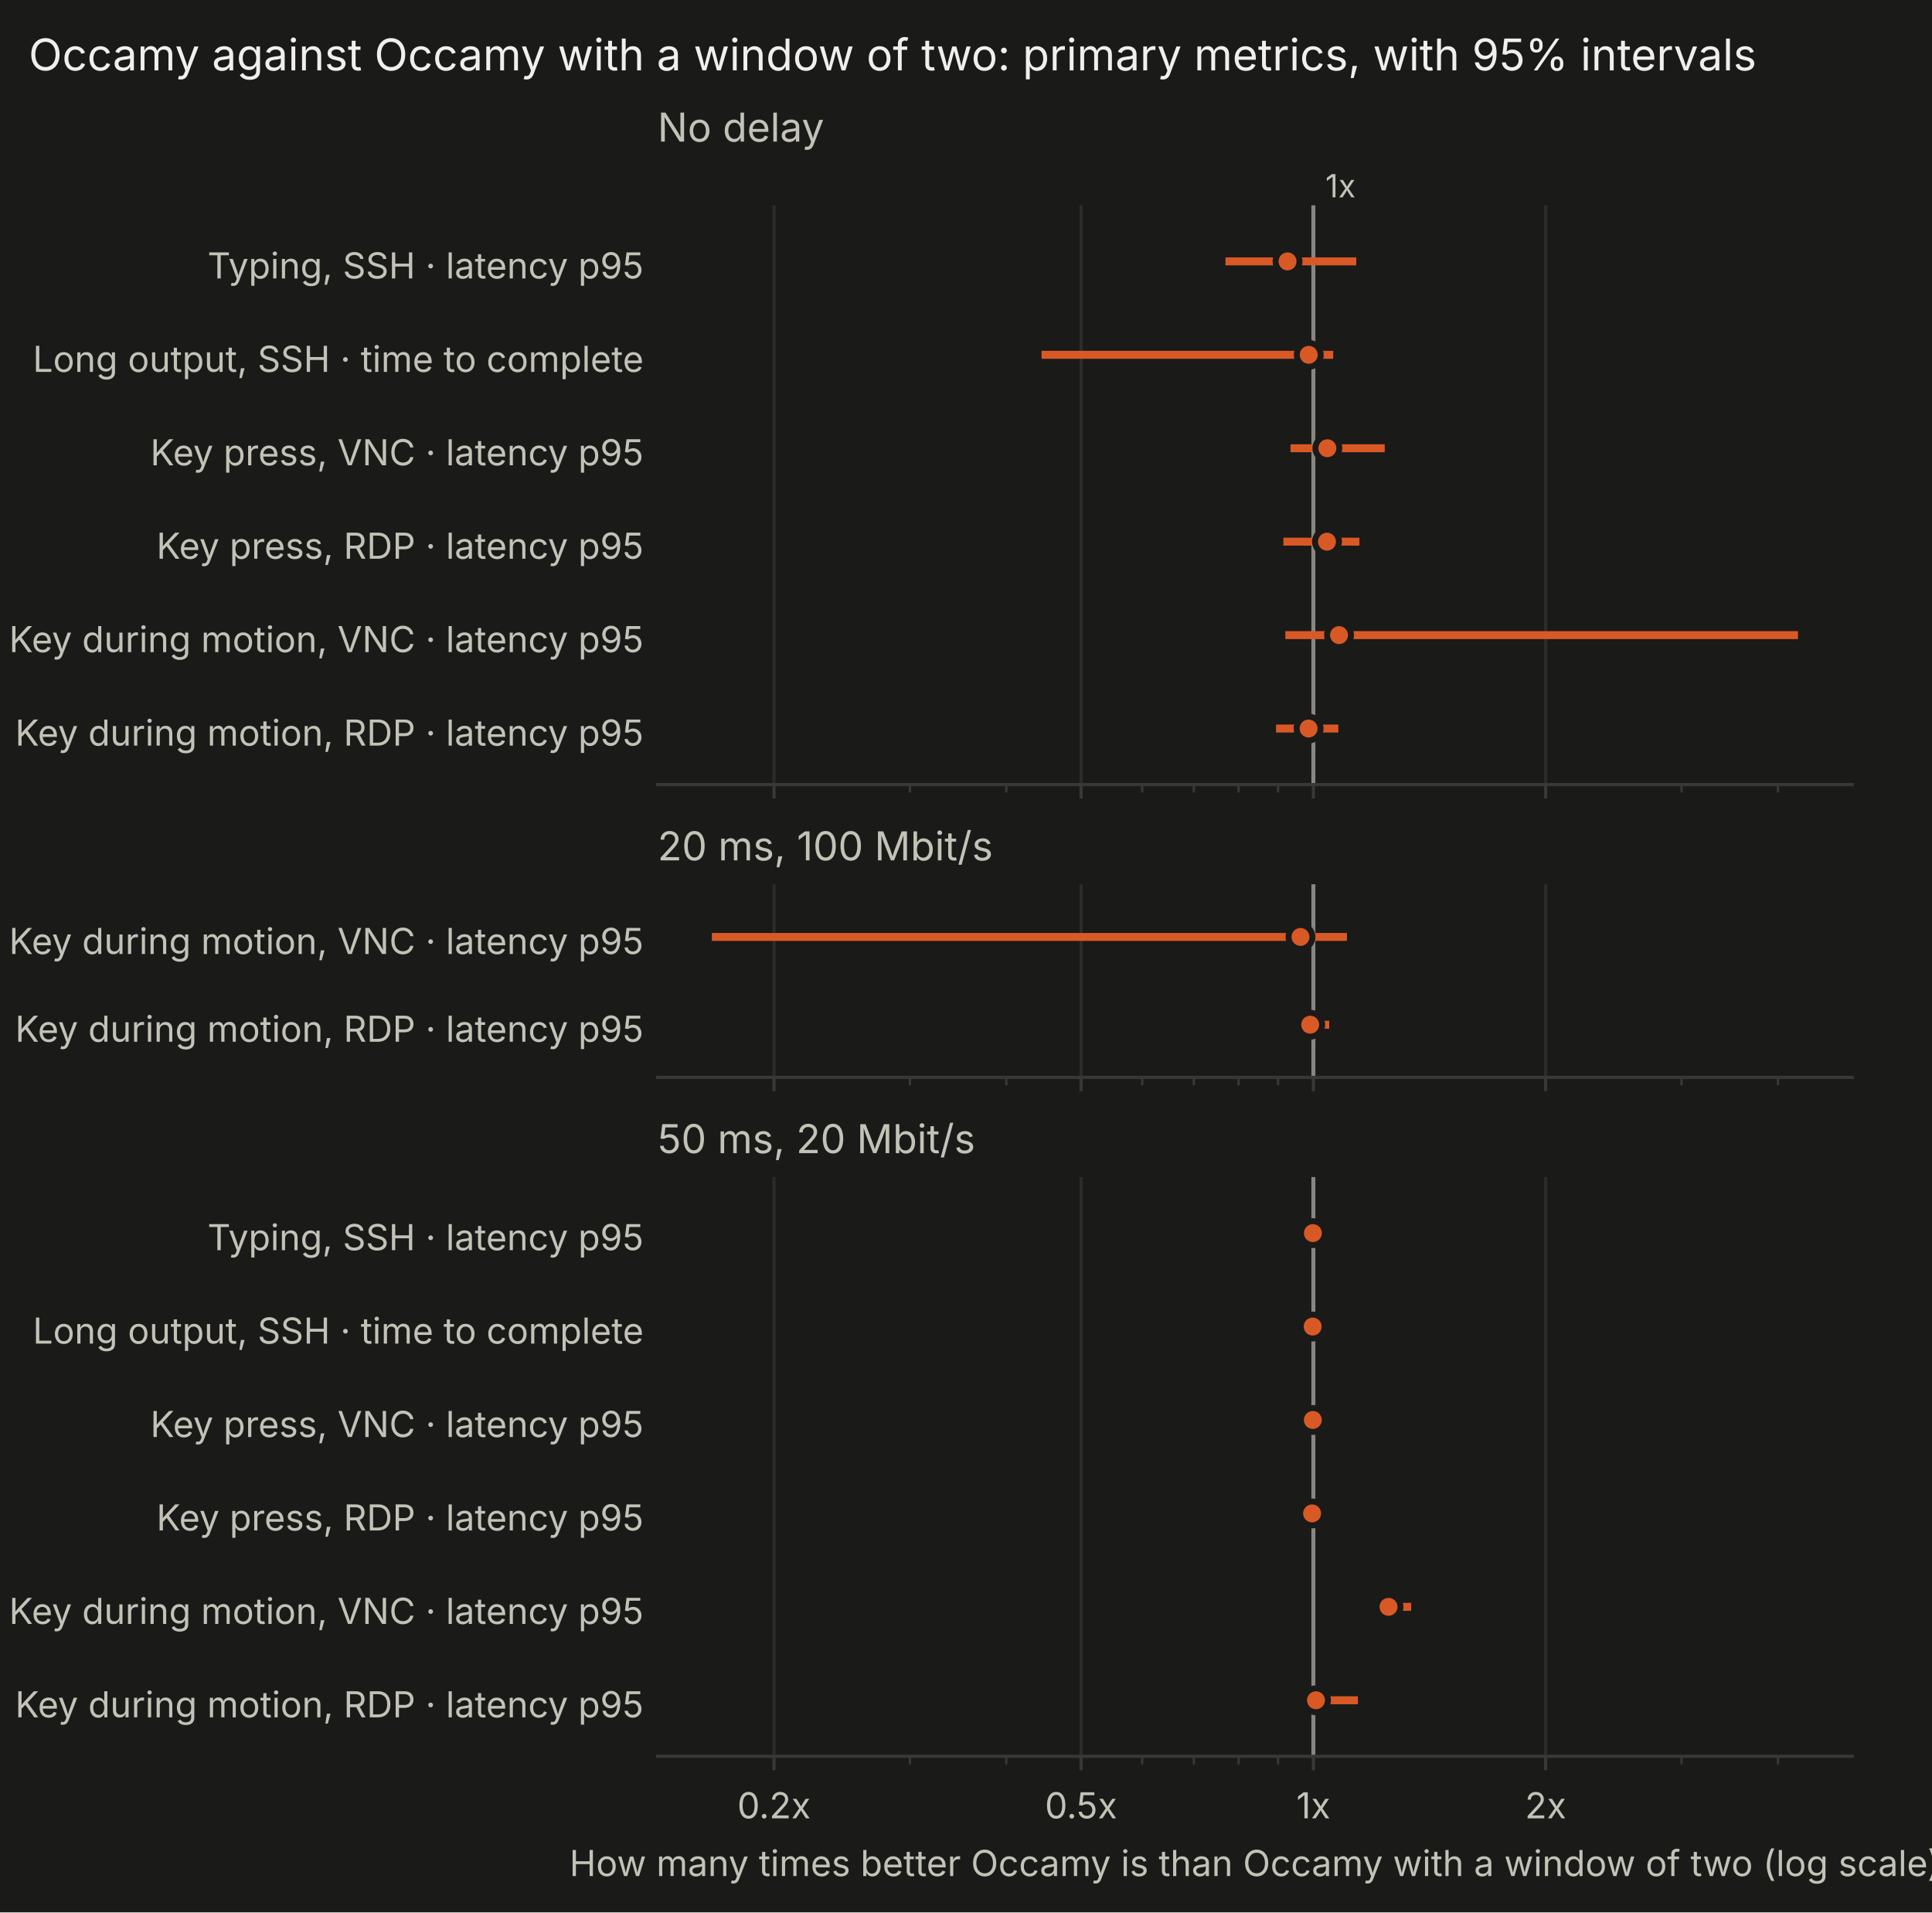
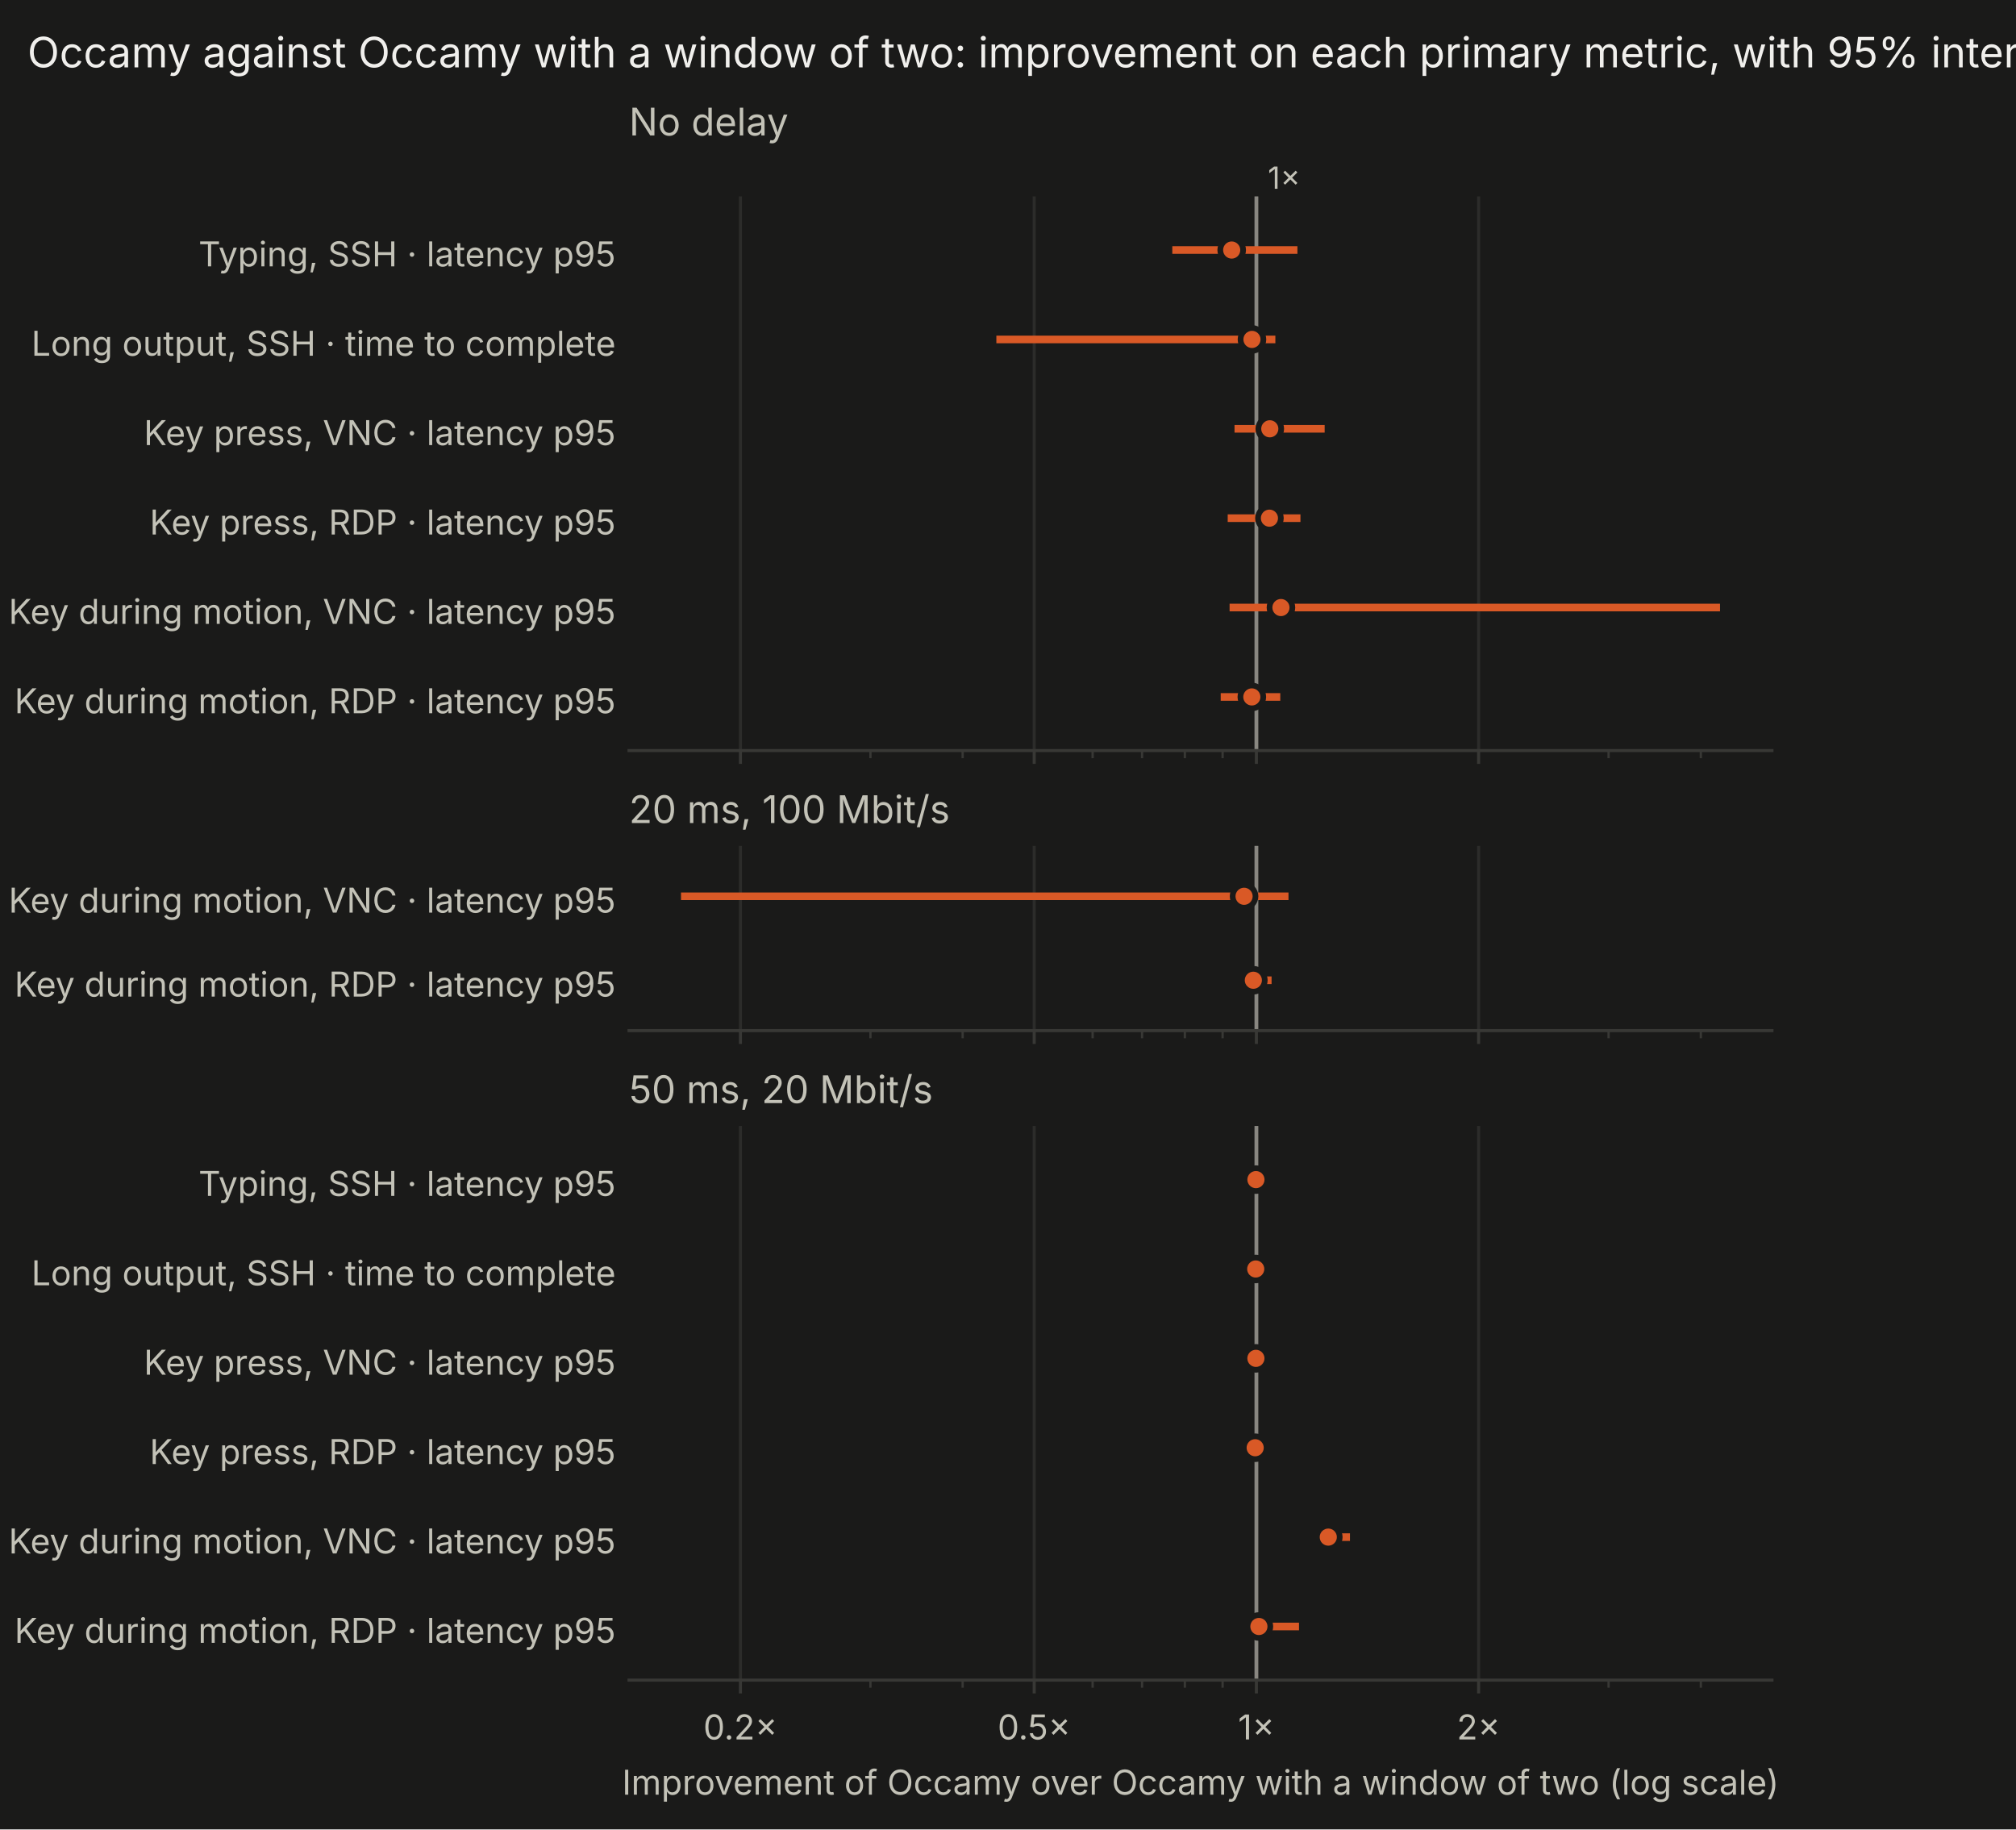
- <svg xmlns="http://www.w3.org/2000/svg" xmlns:xlink="http://www.w3.org/1999/xlink" width="485.004pt" height="480pt" viewBox="0 0 485.004 480" version="1.1">
+ <svg xmlns="http://www.w3.org/2000/svg" xmlns:xlink="http://www.w3.org/1999/xlink" width="529.04pt" height="480pt" viewBox="0 0 529.04 480" version="1.1">
  <defs>
    <style type="text/css">*{stroke-linejoin: round; stroke-linecap: butt}</style>
  </defs>
  <g id="figure_1">
    <g id="patch_1">
-       <path d="M 0 480  L 485.004 480  L 485.004 0  L 0 0  z " style="fill: #1a1a19" />
+       <path d="M 0 480  L 529.04 480  L 529.04 0  L 0 0  z " style="fill: #1a1a19" />
    </g>
    <g id="axes_1">
      <g id="patch_2">
        <path d="M 165.077 196.93  L 465 196.93  L 465 51.535  L 165.077 51.535  z " style="fill: #1a1a19" />
      </g>
      <g id="matplotlib.axis_1">
        <g id="xtick_1">
          <g id="line2d_1">
            <path d="M 194.308 196.93  L 194.308 51.535  " clip-path="url(#pcc8fb6ad8e)" style="fill: none; stroke: #2c2c2a; stroke-width: 0.8; stroke-linecap: square" />
          </g>
          <g id="line2d_2">
            <defs>
              <path id="mf6e2705bc7" d="M 0 0  L 0 3.5  " style="stroke: #383835; stroke-width: 0.8" />
            </defs>
            <g>
              <use xlink:href="#mf6e2705bc7" x="194.308" y="196.93" style="fill: #383835; stroke: #383835; stroke-width: 0.8" />
            </g>
          </g>
        </g>
        <g id="xtick_2">
          <g id="line2d_3">
            <path d="M 271.392 196.93  L 271.392 51.535  " clip-path="url(#pcc8fb6ad8e)" style="fill: none; stroke: #2c2c2a; stroke-width: 0.8; stroke-linecap: square" />
          </g>
          <g id="line2d_4">
            <g>
              <use xlink:href="#mf6e2705bc7" x="271.392" y="196.93" style="fill: #383835; stroke: #383835; stroke-width: 0.8" />
            </g>
          </g>
        </g>
        <g id="xtick_3">
          <g id="line2d_5">
            <path d="M 329.705 196.93  L 329.705 51.535  " clip-path="url(#pcc8fb6ad8e)" style="fill: none; stroke: #2c2c2a; stroke-width: 0.8; stroke-linecap: square" />
          </g>
          <g id="line2d_6">
            <g>
              <use xlink:href="#mf6e2705bc7" x="329.705" y="196.93" style="fill: #383835; stroke: #383835; stroke-width: 0.8" />
            </g>
          </g>
        </g>
        <g id="xtick_4">
          <g id="line2d_7">
            <path d="M 388.017 196.93  L 388.017 51.535  " clip-path="url(#pcc8fb6ad8e)" style="fill: none; stroke: #2c2c2a; stroke-width: 0.8; stroke-linecap: square" />
          </g>
          <g id="line2d_8">
            <g>
              <use xlink:href="#mf6e2705bc7" x="388.017" y="196.93" style="fill: #383835; stroke: #383835; stroke-width: 0.8" />
            </g>
          </g>
        </g>
        <g id="xtick_5">
          <g id="line2d_9">
            <defs>
              <path id="mfddab9a20a" d="M 0 0  L 0 2  " style="stroke: #383835; stroke-width: 0.6" />
            </defs>
            <g>
              <use xlink:href="#mfddab9a20a" x="228.418" y="196.93" style="fill: #383835; stroke: #383835; stroke-width: 0.6" />
            </g>
          </g>
        </g>
        <g id="xtick_6">
          <g id="line2d_10">
            <g>
              <use xlink:href="#mfddab9a20a" x="252.62" y="196.93" style="fill: #383835; stroke: #383835; stroke-width: 0.6" />
            </g>
          </g>
        </g>
        <g id="xtick_7">
          <g id="line2d_11">
            <g>
              <use xlink:href="#mfddab9a20a" x="286.731" y="196.93" style="fill: #383835; stroke: #383835; stroke-width: 0.6" />
            </g>
          </g>
        </g>
        <g id="xtick_8">
          <g id="line2d_12">
            <g>
              <use xlink:href="#mfddab9a20a" x="299.699" y="196.93" style="fill: #383835; stroke: #383835; stroke-width: 0.6" />
            </g>
          </g>
        </g>
        <g id="xtick_9">
          <g id="line2d_13">
            <g>
              <use xlink:href="#mfddab9a20a" x="310.933" y="196.93" style="fill: #383835; stroke: #383835; stroke-width: 0.6" />
            </g>
          </g>
        </g>
        <g id="xtick_10">
          <g id="line2d_14">
            <g>
              <use xlink:href="#mfddab9a20a" x="320.841" y="196.93" style="fill: #383835; stroke: #383835; stroke-width: 0.6" />
            </g>
          </g>
        </g>
        <g id="xtick_11">
          <g id="line2d_15">
            <g>
              <use xlink:href="#mfddab9a20a" x="422.128" y="196.93" style="fill: #383835; stroke: #383835; stroke-width: 0.6" />
            </g>
          </g>
        </g>
        <g id="xtick_12">
          <g id="line2d_16">
            <g>
              <use xlink:href="#mfddab9a20a" x="446.33" y="196.93" style="fill: #383835; stroke: #383835; stroke-width: 0.6" />
            </g>
          </g>
        </g>
      </g>
      <g id="matplotlib.axis_2">
        <g id="ytick_1">
          <g id="line2d_17" />
          <g id="text_1">
            <text style="font-size: 9px; font-family: 'Inter', 'Helvetica Neue', 'Arial', 'DejaVu Sans', sans-serif; text-anchor: end; fill: #c3c2b7" x="161.577" y="69.89" transform="rotate(-0 161.5774 69.88988)">Typing, SSH · latency p95</text>
          </g>
        </g>
        <g id="ytick_2">
          <g id="line2d_18" />
          <g id="text_2">
            <text style="font-size: 9px; font-family: 'Inter', 'Helvetica Neue', 'Arial', 'DejaVu Sans', sans-serif; text-anchor: end; fill: #c3c2b7" x="161.577" y="93.341" transform="rotate(-0 161.5774 93.34056)">Long output, SSH · time to complete</text>
          </g>
        </g>
        <g id="ytick_3">
          <g id="line2d_19" />
          <g id="text_3">
            <text style="font-size: 9px; font-family: 'Inter', 'Helvetica Neue', 'Arial', 'DejaVu Sans', sans-serif; text-anchor: end; fill: #c3c2b7" x="161.577" y="116.791" transform="rotate(-0 161.5774 116.7912)">Key press, VNC · latency p95</text>
          </g>
        </g>
        <g id="ytick_4">
          <g id="line2d_20" />
          <g id="text_4">
            <text style="font-size: 9px; font-family: 'Inter', 'Helvetica Neue', 'Arial', 'DejaVu Sans', sans-serif; text-anchor: end; fill: #c3c2b7" x="161.577" y="140.242" transform="rotate(-0 161.5774 140.2419)">Key press, RDP · latency p95</text>
          </g>
        </g>
        <g id="ytick_5">
          <g id="line2d_21" />
          <g id="text_5">
            <text style="font-size: 9px; font-family: 'Inter', 'Helvetica Neue', 'Arial', 'DejaVu Sans', sans-serif; text-anchor: end; fill: #c3c2b7" x="161.577" y="163.693" transform="rotate(-0 161.5774 163.6926)">Key during motion, VNC · latency p95</text>
          </g>
        </g>
        <g id="ytick_6">
          <g id="line2d_22" />
          <g id="text_6">
            <text style="font-size: 9px; font-family: 'Inter', 'Helvetica Neue', 'Arial', 'DejaVu Sans', sans-serif; text-anchor: end; fill: #c3c2b7" x="161.577" y="187.143" transform="rotate(-0 161.5774 187.1433)">Key during motion, RDP · latency p95</text>
          </g>
        </g>
      </g>
      <g id="line2d_23">
        <path d="M 329.705 196.93  L 329.705 51.535  " clip-path="url(#pcc8fb6ad8e)" style="fill: none; stroke: #898781; stroke-linecap: square" />
      </g>
      <g id="LineCollection_1">
        <path d="M 307.638 65.606  L 340.47 65.606  " clip-path="url(#pcc8fb6ad8e)" style="fill: none; stroke: #d95926; stroke-width: 2" />
        <path d="M 261.466 89.057  L 334.684 89.057  " clip-path="url(#pcc8fb6ad8e)" style="fill: none; stroke: #d95926; stroke-width: 2" />
        <path d="M 323.966 112.507  L 347.618 112.507  " clip-path="url(#pcc8fb6ad8e)" style="fill: none; stroke: #d95926; stroke-width: 2" />
        <path d="M 322.175 135.958  L 341.268 135.958  " clip-path="url(#pcc8fb6ad8e)" style="fill: none; stroke: #d95926; stroke-width: 2" />
        <path d="M 322.67 159.409  L 451.367 159.409  " clip-path="url(#pcc8fb6ad8e)" style="fill: none; stroke: #d95926; stroke-width: 2" />
        <path d="M 320.339 182.859  L 335.971 182.859  " clip-path="url(#pcc8fb6ad8e)" style="fill: none; stroke: #d95926; stroke-width: 2" />
      </g>
      <g id="patch_3">
        <path d="M 165.077 196.93  L 465 196.93  " style="fill: none; stroke: #383835; stroke-width: 0.8; stroke-linejoin: miter; stroke-linecap: square" />
      </g>
      <g id="PathCollection_1">
        <defs>
          <path id="mf81dccd385" d="M 0 3  C 0.796 3 1.559 2.684 2.121 2.121  C 2.684 1.559 3 0.796 3 0  C 3 -0.796 2.684 -1.559 2.121 -2.121  C 1.559 -2.684 0.796 -3 0 -3  C -0.796 -3 -1.559 -2.684 -2.121 -2.121  C -2.684 -1.559 -3 -0.796 -3 0  C -3 0.796 -2.684 1.559 -2.121 2.121  C -1.559 2.684 -0.796 3 0 3  z " style="stroke: #1a1a19; stroke-width: 1.5" />
        </defs>
        <g clip-path="url(#pcc8fb6ad8e)">
          <use xlink:href="#mf81dccd385" x="323.221" y="65.606" style="fill: #d95926; stroke: #1a1a19; stroke-width: 1.5" />
          <use xlink:href="#mf81dccd385" x="328.543" y="89.057" style="fill: #d95926; stroke: #1a1a19; stroke-width: 1.5" />
          <use xlink:href="#mf81dccd385" x="333.219" y="112.507" style="fill: #d95926; stroke: #1a1a19; stroke-width: 1.5" />
          <use xlink:href="#mf81dccd385" x="333.125" y="135.958" style="fill: #d95926; stroke: #1a1a19; stroke-width: 1.5" />
          <use xlink:href="#mf81dccd385" x="336.148" y="159.409" style="fill: #d95926; stroke: #1a1a19; stroke-width: 1.5" />
          <use xlink:href="#mf81dccd385" x="328.507" y="182.859" style="fill: #d95926; stroke: #1a1a19; stroke-width: 1.5" />
        </g>
      </g>
      <g id="text_7">
-         <text style="font-size: 8px; font-family: 'Inter', 'Helvetica Neue', 'Arial', 'DejaVu Sans', sans-serif; text-anchor: start; fill: #c3c2b7" x="332.705" y="49.535" transform="rotate(-0 332.705 49.53548)">1x</text>
+         <text style="font-size: 8px; font-family: 'Inter', 'Helvetica Neue', 'Arial', 'DejaVu Sans', sans-serif; text-anchor: start; fill: #c3c2b7" x="332.705" y="49.535" transform="rotate(-0 332.705 49.53548)">1×</text>
      </g>
      <g id="text_8">
        <text style="font-size: 10px; font-family: 'Inter', 'Helvetica Neue', 'Arial', 'DejaVu Sans', sans-serif; text-anchor: start; fill: #c3c2b7" x="165.077" y="35.535" transform="rotate(-0 165.0774 35.53548)">No delay</text>
      </g>
    </g>
    <g id="axes_2">
      <g id="patch_4">
        <path d="M 165.077 270.415  L 465 270.415  L 465 221.95  L 165.077 221.95  z " style="fill: #1a1a19" />
      </g>
      <g id="matplotlib.axis_3">
        <g id="xtick_13">
          <g id="line2d_24">
            <path d="M 194.308 270.415  L 194.308 221.95  " clip-path="url(#p54099bbfd4)" style="fill: none; stroke: #2c2c2a; stroke-width: 0.8; stroke-linecap: square" />
          </g>
          <g id="line2d_25">
            <g>
              <use xlink:href="#mf6e2705bc7" x="194.308" y="270.415" style="fill: #383835; stroke: #383835; stroke-width: 0.8" />
            </g>
          </g>
        </g>
        <g id="xtick_14">
          <g id="line2d_26">
            <path d="M 271.392 270.415  L 271.392 221.95  " clip-path="url(#p54099bbfd4)" style="fill: none; stroke: #2c2c2a; stroke-width: 0.8; stroke-linecap: square" />
          </g>
          <g id="line2d_27">
            <g>
              <use xlink:href="#mf6e2705bc7" x="271.392" y="270.415" style="fill: #383835; stroke: #383835; stroke-width: 0.8" />
            </g>
          </g>
        </g>
        <g id="xtick_15">
          <g id="line2d_28">
            <path d="M 329.705 270.415  L 329.705 221.95  " clip-path="url(#p54099bbfd4)" style="fill: none; stroke: #2c2c2a; stroke-width: 0.8; stroke-linecap: square" />
          </g>
          <g id="line2d_29">
            <g>
              <use xlink:href="#mf6e2705bc7" x="329.705" y="270.415" style="fill: #383835; stroke: #383835; stroke-width: 0.8" />
            </g>
          </g>
        </g>
        <g id="xtick_16">
          <g id="line2d_30">
            <path d="M 388.017 270.415  L 388.017 221.95  " clip-path="url(#p54099bbfd4)" style="fill: none; stroke: #2c2c2a; stroke-width: 0.8; stroke-linecap: square" />
          </g>
          <g id="line2d_31">
            <g>
              <use xlink:href="#mf6e2705bc7" x="388.017" y="270.415" style="fill: #383835; stroke: #383835; stroke-width: 0.8" />
            </g>
          </g>
        </g>
        <g id="xtick_17">
          <g id="line2d_32">
            <g>
              <use xlink:href="#mfddab9a20a" x="228.418" y="270.415" style="fill: #383835; stroke: #383835; stroke-width: 0.6" />
            </g>
          </g>
        </g>
        <g id="xtick_18">
          <g id="line2d_33">
            <g>
              <use xlink:href="#mfddab9a20a" x="252.62" y="270.415" style="fill: #383835; stroke: #383835; stroke-width: 0.6" />
            </g>
          </g>
        </g>
        <g id="xtick_19">
          <g id="line2d_34">
            <g>
              <use xlink:href="#mfddab9a20a" x="286.731" y="270.415" style="fill: #383835; stroke: #383835; stroke-width: 0.6" />
            </g>
          </g>
        </g>
        <g id="xtick_20">
          <g id="line2d_35">
            <g>
              <use xlink:href="#mfddab9a20a" x="299.699" y="270.415" style="fill: #383835; stroke: #383835; stroke-width: 0.6" />
            </g>
          </g>
        </g>
        <g id="xtick_21">
          <g id="line2d_36">
            <g>
              <use xlink:href="#mfddab9a20a" x="310.933" y="270.415" style="fill: #383835; stroke: #383835; stroke-width: 0.6" />
            </g>
          </g>
        </g>
        <g id="xtick_22">
          <g id="line2d_37">
            <g>
              <use xlink:href="#mfddab9a20a" x="320.841" y="270.415" style="fill: #383835; stroke: #383835; stroke-width: 0.6" />
            </g>
          </g>
        </g>
        <g id="xtick_23">
          <g id="line2d_38">
            <g>
              <use xlink:href="#mfddab9a20a" x="422.128" y="270.415" style="fill: #383835; stroke: #383835; stroke-width: 0.6" />
            </g>
          </g>
        </g>
        <g id="xtick_24">
          <g id="line2d_39">
            <g>
              <use xlink:href="#mfddab9a20a" x="446.33" y="270.415" style="fill: #383835; stroke: #383835; stroke-width: 0.6" />
            </g>
          </g>
        </g>
      </g>
      <g id="matplotlib.axis_4">
        <g id="ytick_7">
          <g id="line2d_40" />
          <g id="text_9">
            <text style="font-size: 9px; font-family: 'Inter', 'Helvetica Neue', 'Arial', 'DejaVu Sans', sans-serif; text-anchor: end; fill: #c3c2b7" x="161.577" y="239.452" transform="rotate(-0 161.5774 239.4518)">Key during motion, VNC · latency p95</text>
          </g>
        </g>
        <g id="ytick_8">
          <g id="line2d_41" />
          <g id="text_10">
            <text style="font-size: 9px; font-family: 'Inter', 'Helvetica Neue', 'Arial', 'DejaVu Sans', sans-serif; text-anchor: end; fill: #c3c2b7" x="161.577" y="261.481" transform="rotate(-0 161.5774 261.4812)">Key during motion, RDP · latency p95</text>
          </g>
        </g>
      </g>
      <g id="line2d_42">
        <path d="M 329.705 270.415  L 329.705 221.95  " clip-path="url(#p54099bbfd4)" style="fill: none; stroke: #898781; stroke-linecap: square" />
      </g>
      <g id="LineCollection_2">
        <path d="M 178.71 235.168  L 338.127 235.168  " clip-path="url(#p54099bbfd4)" style="fill: none; stroke: #d95926; stroke-width: 2" />
        <path d="M 327.438 257.197  L 333.688 257.197  " clip-path="url(#p54099bbfd4)" style="fill: none; stroke: #d95926; stroke-width: 2" />
      </g>
      <g id="patch_5">
        <path d="M 165.077 270.415  L 465 270.415  " style="fill: none; stroke: #383835; stroke-width: 0.8; stroke-linejoin: miter; stroke-linecap: square" />
      </g>
      <g id="PathCollection_2">
        <g clip-path="url(#p54099bbfd4)">
          <use xlink:href="#mf81dccd385" x="326.471" y="235.168" style="fill: #d95926; stroke: #1a1a19; stroke-width: 1.5" />
          <use xlink:href="#mf81dccd385" x="328.905" y="257.197" style="fill: #d95926; stroke: #1a1a19; stroke-width: 1.5" />
        </g>
      </g>
      <g id="text_11">
        <text style="font-size: 10px; font-family: 'Inter', 'Helvetica Neue', 'Arial', 'DejaVu Sans', sans-serif; text-anchor: start; fill: #c3c2b7" x="165.077" y="215.95" transform="rotate(-0 165.0774 215.9501)">20 ms, 100 Mbit/s</text>
      </g>
    </g>
    <g id="axes_3">
      <g id="patch_6">
        <path d="M 165.077 440.83  L 465 440.83  L 465 295.435  L 165.077 295.435  z " style="fill: #1a1a19" />
      </g>
      <g id="matplotlib.axis_5">
        <g id="xtick_25">
          <g id="line2d_43">
            <path d="M 194.308 440.83  L 194.308 295.435  " clip-path="url(#p25b4d6d52e)" style="fill: none; stroke: #2c2c2a; stroke-width: 0.8; stroke-linecap: square" />
          </g>
          <g id="line2d_44">
            <g>
              <use xlink:href="#mf6e2705bc7" x="194.308" y="440.83" style="fill: #383835; stroke: #383835; stroke-width: 0.8" />
            </g>
          </g>
          <g id="text_12">
-             <text style="font-size: 9px; font-family: 'Inter', 'Helvetica Neue', 'Arial', 'DejaVu Sans', sans-serif; text-anchor: middle; fill: #c3c2b7" x="194.308" y="456.398" transform="rotate(-0 194.3076 456.3975)">0.2x</text>
+             <text style="font-size: 9px; font-family: 'Inter', 'Helvetica Neue', 'Arial', 'DejaVu Sans', sans-serif; text-anchor: middle; fill: #c3c2b7" x="194.308" y="456.398" transform="rotate(-0 194.3076 456.3975)">0.2×</text>
          </g>
        </g>
        <g id="xtick_26">
          <g id="line2d_45">
            <path d="M 271.392 440.83  L 271.392 295.435  " clip-path="url(#p25b4d6d52e)" style="fill: none; stroke: #2c2c2a; stroke-width: 0.8; stroke-linecap: square" />
          </g>
          <g id="line2d_46">
            <g>
              <use xlink:href="#mf6e2705bc7" x="271.392" y="440.83" style="fill: #383835; stroke: #383835; stroke-width: 0.8" />
            </g>
          </g>
          <g id="text_13">
-             <text style="font-size: 9px; font-family: 'Inter', 'Helvetica Neue', 'Arial', 'DejaVu Sans', sans-serif; text-anchor: middle; fill: #c3c2b7" x="271.392" y="456.398" transform="rotate(-0 271.3925 456.3975)">0.5x</text>
+             <text style="font-size: 9px; font-family: 'Inter', 'Helvetica Neue', 'Arial', 'DejaVu Sans', sans-serif; text-anchor: middle; fill: #c3c2b7" x="271.392" y="456.398" transform="rotate(-0 271.3925 456.3975)">0.5×</text>
          </g>
        </g>
        <g id="xtick_27">
          <g id="line2d_47">
            <path d="M 329.705 440.83  L 329.705 295.435  " clip-path="url(#p25b4d6d52e)" style="fill: none; stroke: #2c2c2a; stroke-width: 0.8; stroke-linecap: square" />
          </g>
          <g id="line2d_48">
            <g>
              <use xlink:href="#mf6e2705bc7" x="329.705" y="440.83" style="fill: #383835; stroke: #383835; stroke-width: 0.8" />
            </g>
          </g>
          <g id="text_14">
-             <text style="font-size: 9px; font-family: 'Inter', 'Helvetica Neue', 'Arial', 'DejaVu Sans', sans-serif; text-anchor: middle; fill: #c3c2b7" x="329.705" y="456.398" transform="rotate(-0 329.705 456.3975)">1x</text>
+             <text style="font-size: 9px; font-family: 'Inter', 'Helvetica Neue', 'Arial', 'DejaVu Sans', sans-serif; text-anchor: middle; fill: #c3c2b7" x="329.705" y="456.398" transform="rotate(-0 329.705 456.3975)">1×</text>
          </g>
        </g>
        <g id="xtick_28">
          <g id="line2d_49">
            <path d="M 388.017 440.83  L 388.017 295.435  " clip-path="url(#p25b4d6d52e)" style="fill: none; stroke: #2c2c2a; stroke-width: 0.8; stroke-linecap: square" />
          </g>
          <g id="line2d_50">
            <g>
              <use xlink:href="#mf6e2705bc7" x="388.017" y="440.83" style="fill: #383835; stroke: #383835; stroke-width: 0.8" />
            </g>
          </g>
          <g id="text_15">
-             <text style="font-size: 9px; font-family: 'Inter', 'Helvetica Neue', 'Arial', 'DejaVu Sans', sans-serif; text-anchor: middle; fill: #c3c2b7" x="388.017" y="456.398" transform="rotate(-0 388.0174 456.3975)">2x</text>
+             <text style="font-size: 9px; font-family: 'Inter', 'Helvetica Neue', 'Arial', 'DejaVu Sans', sans-serif; text-anchor: middle; fill: #c3c2b7" x="388.017" y="456.398" transform="rotate(-0 388.0174 456.3975)">2×</text>
          </g>
        </g>
        <g id="xtick_29">
          <g id="line2d_51">
            <g>
              <use xlink:href="#mfddab9a20a" x="228.418" y="440.83" style="fill: #383835; stroke: #383835; stroke-width: 0.6" />
            </g>
          </g>
        </g>
        <g id="xtick_30">
          <g id="line2d_52">
            <g>
              <use xlink:href="#mfddab9a20a" x="252.62" y="440.83" style="fill: #383835; stroke: #383835; stroke-width: 0.6" />
            </g>
          </g>
        </g>
        <g id="xtick_31">
          <g id="line2d_53">
            <g>
              <use xlink:href="#mfddab9a20a" x="286.731" y="440.83" style="fill: #383835; stroke: #383835; stroke-width: 0.6" />
            </g>
          </g>
        </g>
        <g id="xtick_32">
          <g id="line2d_54">
            <g>
              <use xlink:href="#mfddab9a20a" x="299.699" y="440.83" style="fill: #383835; stroke: #383835; stroke-width: 0.6" />
            </g>
          </g>
        </g>
        <g id="xtick_33">
          <g id="line2d_55">
            <g>
              <use xlink:href="#mfddab9a20a" x="310.933" y="440.83" style="fill: #383835; stroke: #383835; stroke-width: 0.6" />
            </g>
          </g>
        </g>
        <g id="xtick_34">
          <g id="line2d_56">
            <g>
              <use xlink:href="#mfddab9a20a" x="320.841" y="440.83" style="fill: #383835; stroke: #383835; stroke-width: 0.6" />
            </g>
          </g>
        </g>
        <g id="xtick_35">
          <g id="line2d_57">
            <g>
              <use xlink:href="#mfddab9a20a" x="422.128" y="440.83" style="fill: #383835; stroke: #383835; stroke-width: 0.6" />
            </g>
          </g>
        </g>
        <g id="xtick_36">
          <g id="line2d_58">
            <g>
              <use xlink:href="#mfddab9a20a" x="446.33" y="440.83" style="fill: #383835; stroke: #383835; stroke-width: 0.6" />
            </g>
          </g>
        </g>
        <g id="text_16">
-           <text style="font-size: 9px; font-family: 'Inter', 'Helvetica Neue', 'Arial', 'DejaVu Sans', sans-serif; text-anchor: middle; fill: #c3c2b7" x="315.039" y="470.883" transform="rotate(-0 315.0386 470.8825)">How many times better Occamy is than Occamy with a window of two (log scale)</text>
+           <text style="font-size: 9px; font-family: 'Inter', 'Helvetica Neue', 'Arial', 'DejaVu Sans', sans-serif; text-anchor: middle; fill: #c3c2b7" x="315.039" y="470.883" transform="rotate(-0 315.0386 470.8825)">Improvement of Occamy over Occamy with a window of two (log scale)</text>
        </g>
      </g>
      <g id="matplotlib.axis_6">
        <g id="ytick_9">
          <g id="line2d_59" />
          <g id="text_17">
            <text style="font-size: 9px; font-family: 'Inter', 'Helvetica Neue', 'Arial', 'DejaVu Sans', sans-serif; text-anchor: end; fill: #c3c2b7" x="161.577" y="313.79" transform="rotate(-0 161.5774 313.7897)">Typing, SSH · latency p95</text>
          </g>
        </g>
        <g id="ytick_10">
          <g id="line2d_60" />
          <g id="text_18">
            <text style="font-size: 9px; font-family: 'Inter', 'Helvetica Neue', 'Arial', 'DejaVu Sans', sans-serif; text-anchor: end; fill: #c3c2b7" x="161.577" y="337.24" transform="rotate(-0 161.5774 337.2404)">Long output, SSH · time to complete</text>
          </g>
        </g>
        <g id="ytick_11">
          <g id="line2d_61" />
          <g id="text_19">
            <text style="font-size: 9px; font-family: 'Inter', 'Helvetica Neue', 'Arial', 'DejaVu Sans', sans-serif; text-anchor: end; fill: #c3c2b7" x="161.577" y="360.691" transform="rotate(-0 161.5774 360.6911)">Key press, VNC · latency p95</text>
          </g>
        </g>
        <g id="ytick_12">
          <g id="line2d_62" />
          <g id="text_20">
            <text style="font-size: 9px; font-family: 'Inter', 'Helvetica Neue', 'Arial', 'DejaVu Sans', sans-serif; text-anchor: end; fill: #c3c2b7" x="161.577" y="384.142" transform="rotate(-0 161.5774 384.1418)">Key press, RDP · latency p95</text>
          </g>
        </g>
        <g id="ytick_13">
          <g id="line2d_63" />
          <g id="text_21">
            <text style="font-size: 9px; font-family: 'Inter', 'Helvetica Neue', 'Arial', 'DejaVu Sans', sans-serif; text-anchor: end; fill: #c3c2b7" x="161.577" y="407.592" transform="rotate(-0 161.5774 407.5924)">Key during motion, VNC · latency p95</text>
          </g>
        </g>
        <g id="ytick_14">
          <g id="line2d_64" />
          <g id="text_22">
            <text style="font-size: 9px; font-family: 'Inter', 'Helvetica Neue', 'Arial', 'DejaVu Sans', sans-serif; text-anchor: end; fill: #c3c2b7" x="161.577" y="431.043" transform="rotate(-0 161.5774 431.0431)">Key during motion, RDP · latency p95</text>
          </g>
        </g>
      </g>
      <g id="line2d_65">
        <path d="M 329.705 440.83  L 329.705 295.435  " clip-path="url(#p25b4d6d52e)" style="fill: none; stroke: #898781; stroke-linecap: square" />
      </g>
      <g id="LineCollection_3">
        <path d="M 328.992 309.506  L 330.184 309.506  " clip-path="url(#p25b4d6d52e)" style="fill: none; stroke: #d95926; stroke-width: 2" />
        <path d="M 328.848 332.956  L 330.546 332.956  " clip-path="url(#p25b4d6d52e)" style="fill: none; stroke: #d95926; stroke-width: 2" />
        <path d="M 328.633 356.407  L 330.875 356.407  " clip-path="url(#p25b4d6d52e)" style="fill: none; stroke: #d95926; stroke-width: 2" />
        <path d="M 328.507 379.858  L 330.326 379.858  " clip-path="url(#p25b4d6d52e)" style="fill: none; stroke: #d95926; stroke-width: 2" />
        <path d="M 345.819 403.308  L 354.258 403.308  " clip-path="url(#p25b4d6d52e)" style="fill: none; stroke: #d95926; stroke-width: 2" />
        <path d="M 327.377 426.759  L 340.888 426.759  " clip-path="url(#p25b4d6d52e)" style="fill: none; stroke: #d95926; stroke-width: 2" />
      </g>
      <g id="patch_7">
        <path d="M 165.077 440.83  L 465 440.83  " style="fill: none; stroke: #383835; stroke-width: 0.8; stroke-linejoin: miter; stroke-linecap: square" />
      </g>
      <g id="PathCollection_3">
        <g clip-path="url(#p25b4d6d52e)">
          <use xlink:href="#mf81dccd385" x="329.583" y="309.506" style="fill: #d95926; stroke: #1a1a19; stroke-width: 1.5" />
          <use xlink:href="#mf81dccd385" x="329.527" y="332.956" style="fill: #d95926; stroke: #1a1a19; stroke-width: 1.5" />
          <use xlink:href="#mf81dccd385" x="329.575" y="356.407" style="fill: #d95926; stroke: #1a1a19; stroke-width: 1.5" />
          <use xlink:href="#mf81dccd385" x="329.384" y="379.858" style="fill: #d95926; stroke: #1a1a19; stroke-width: 1.5" />
          <use xlink:href="#mf81dccd385" x="348.569" y="403.308" style="fill: #d95926; stroke: #1a1a19; stroke-width: 1.5" />
          <use xlink:href="#mf81dccd385" x="330.361" y="426.759" style="fill: #d95926; stroke: #1a1a19; stroke-width: 1.5" />
        </g>
      </g>
      <g id="text_23">
        <text style="font-size: 10px; font-family: 'Inter', 'Helvetica Neue', 'Arial', 'DejaVu Sans', sans-serif; text-anchor: start; fill: #c3c2b7" x="165.077" y="289.435" transform="rotate(-0 165.0774 289.4353)">50 ms, 20 Mbit/s</text>
      </g>
    </g>
    <g id="text_24">
-       <text style="font-size: 11px; font-family: 'Inter', 'Helvetica Neue', 'Arial', 'DejaVu Sans', sans-serif; text-anchor: start; fill: #f0efec" x="7.2" y="17.672" transform="rotate(-0 7.2 17.672)">Occamy against Occamy with a window of two: primary metrics, with 95% intervals</text>
+       <text style="font-size: 11px; font-family: 'Inter', 'Helvetica Neue', 'Arial', 'DejaVu Sans', sans-serif; text-anchor: start; fill: #f0efec" x="7.2" y="17.672" transform="rotate(-0 7.2 17.672)">Occamy against Occamy with a window of two: improvement on each primary metric, with 95% intervals</text>
    </g>
  </g>
  <defs>
    <clipPath id="pcc8fb6ad8e">
      <rect x="165.077" y="51.535" width="299.922" height="145.394" />
    </clipPath>
    <clipPath id="p54099bbfd4">
      <rect x="165.077" y="221.95" width="299.922" height="48.465" />
    </clipPath>
    <clipPath id="p25b4d6d52e">
      <rect x="165.077" y="295.435" width="299.922" height="145.394" />
    </clipPath>
  </defs>
</svg>
